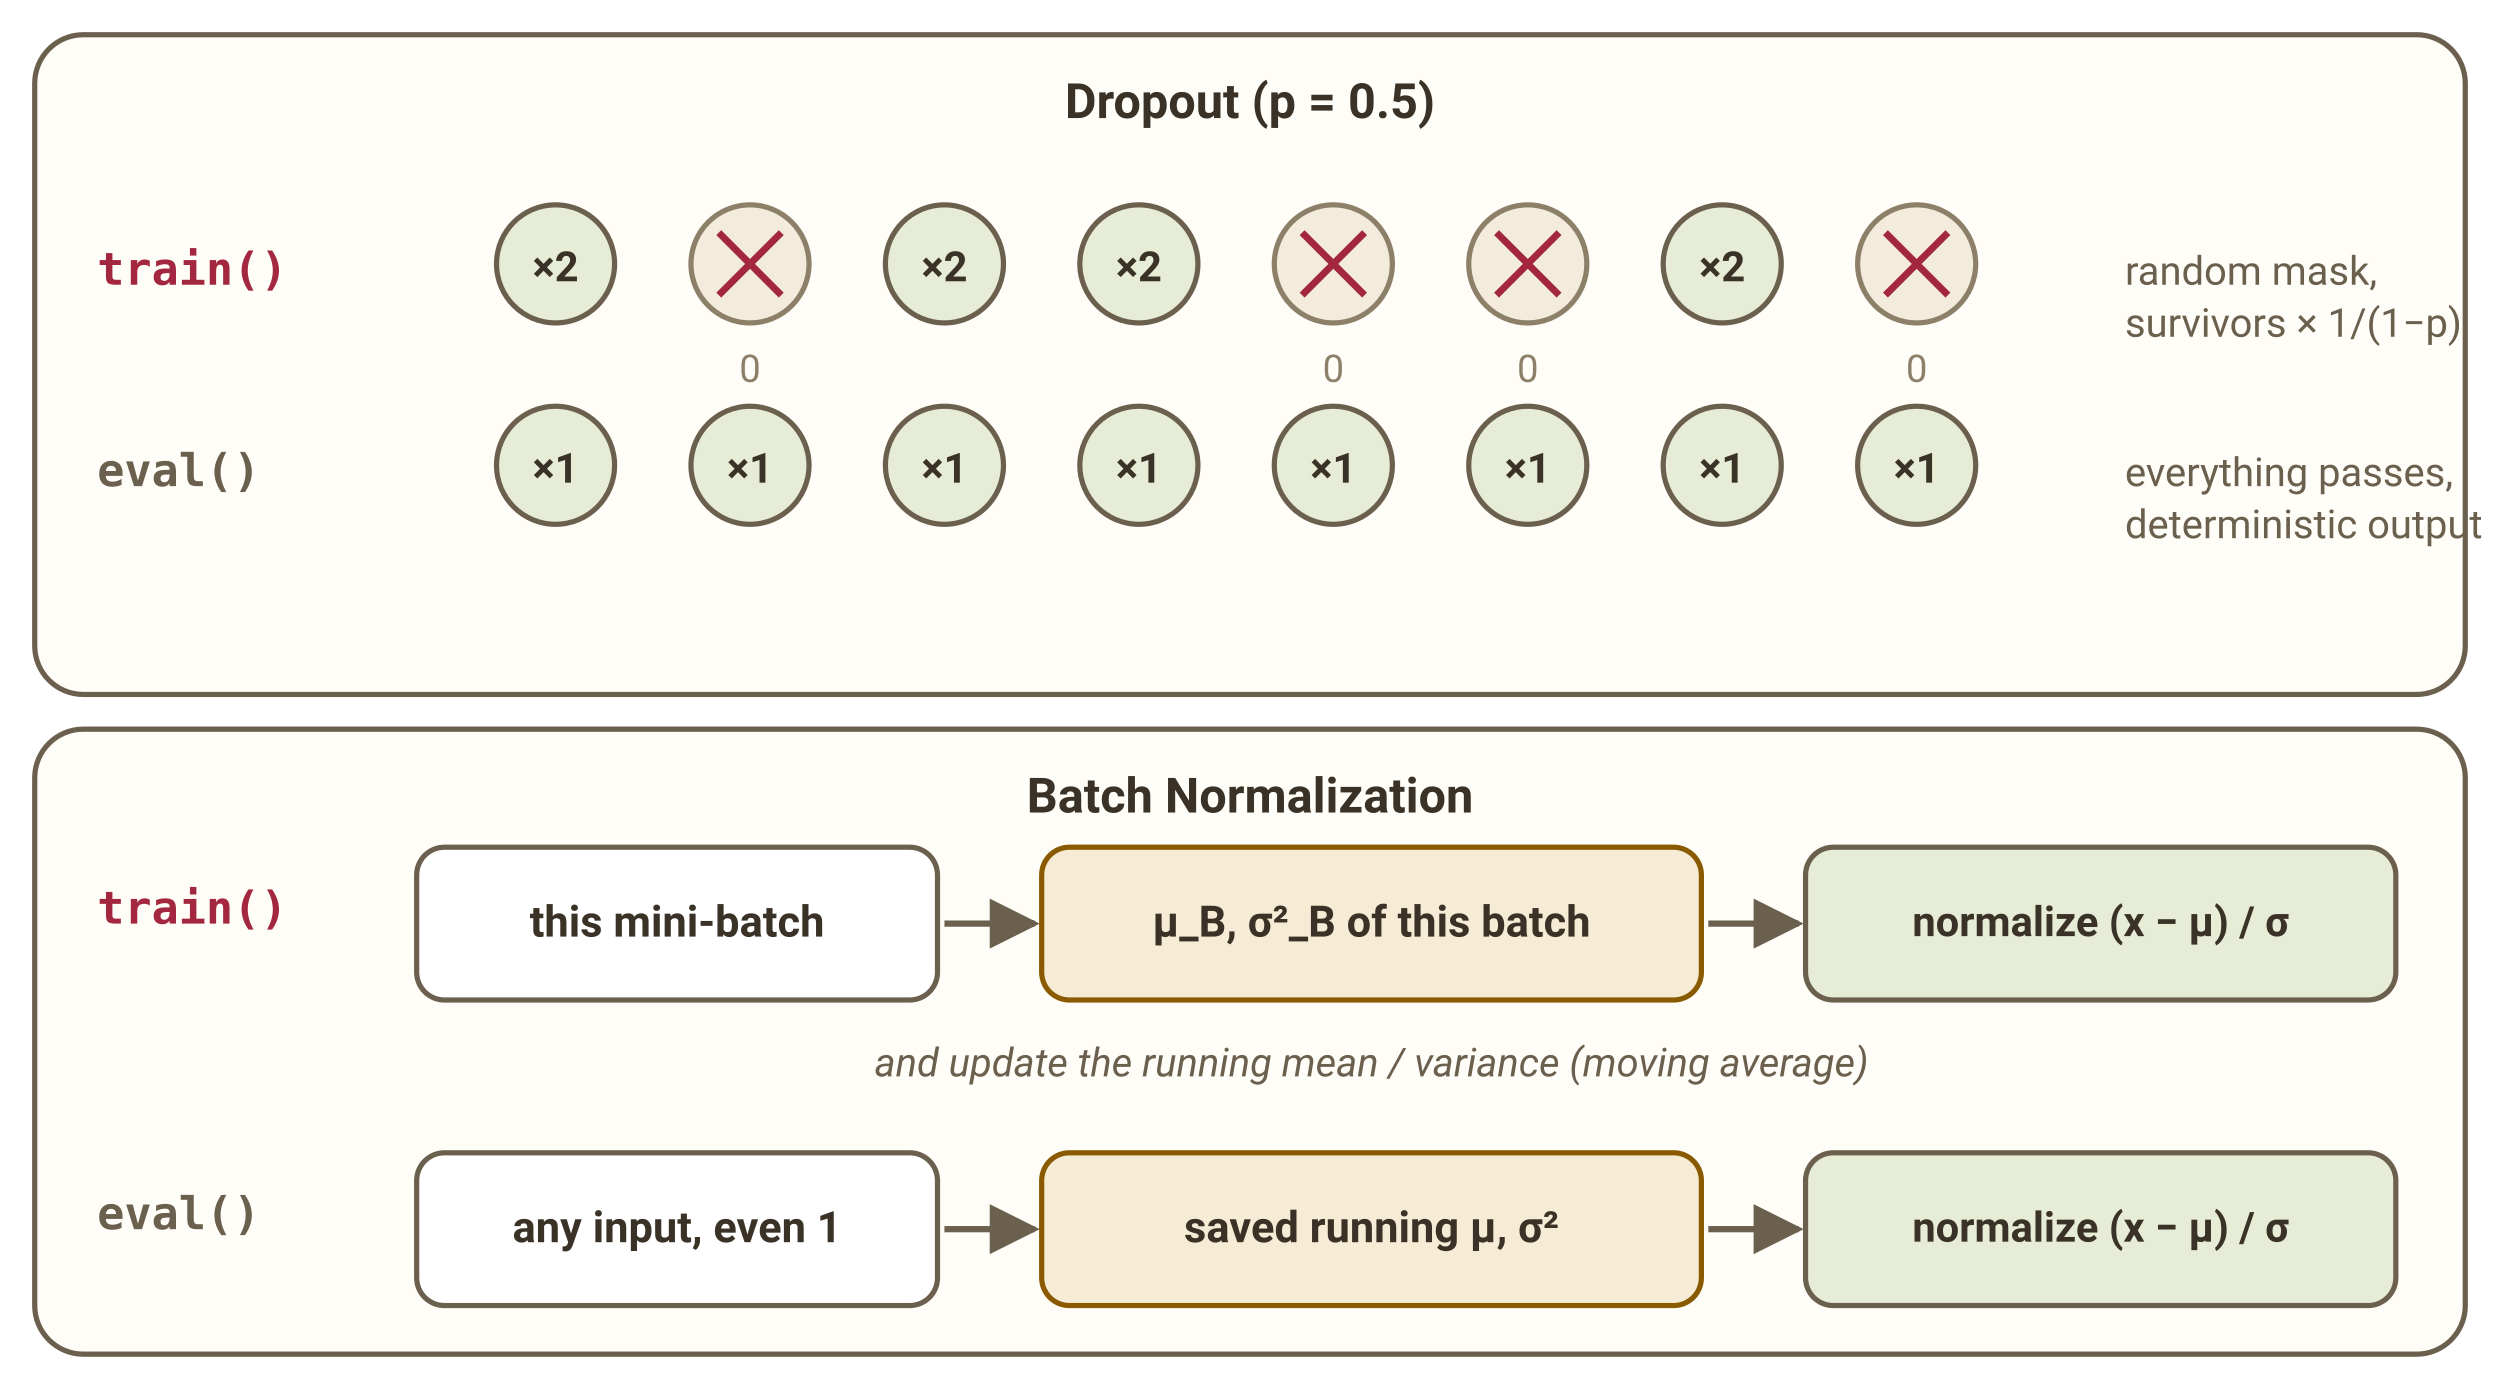
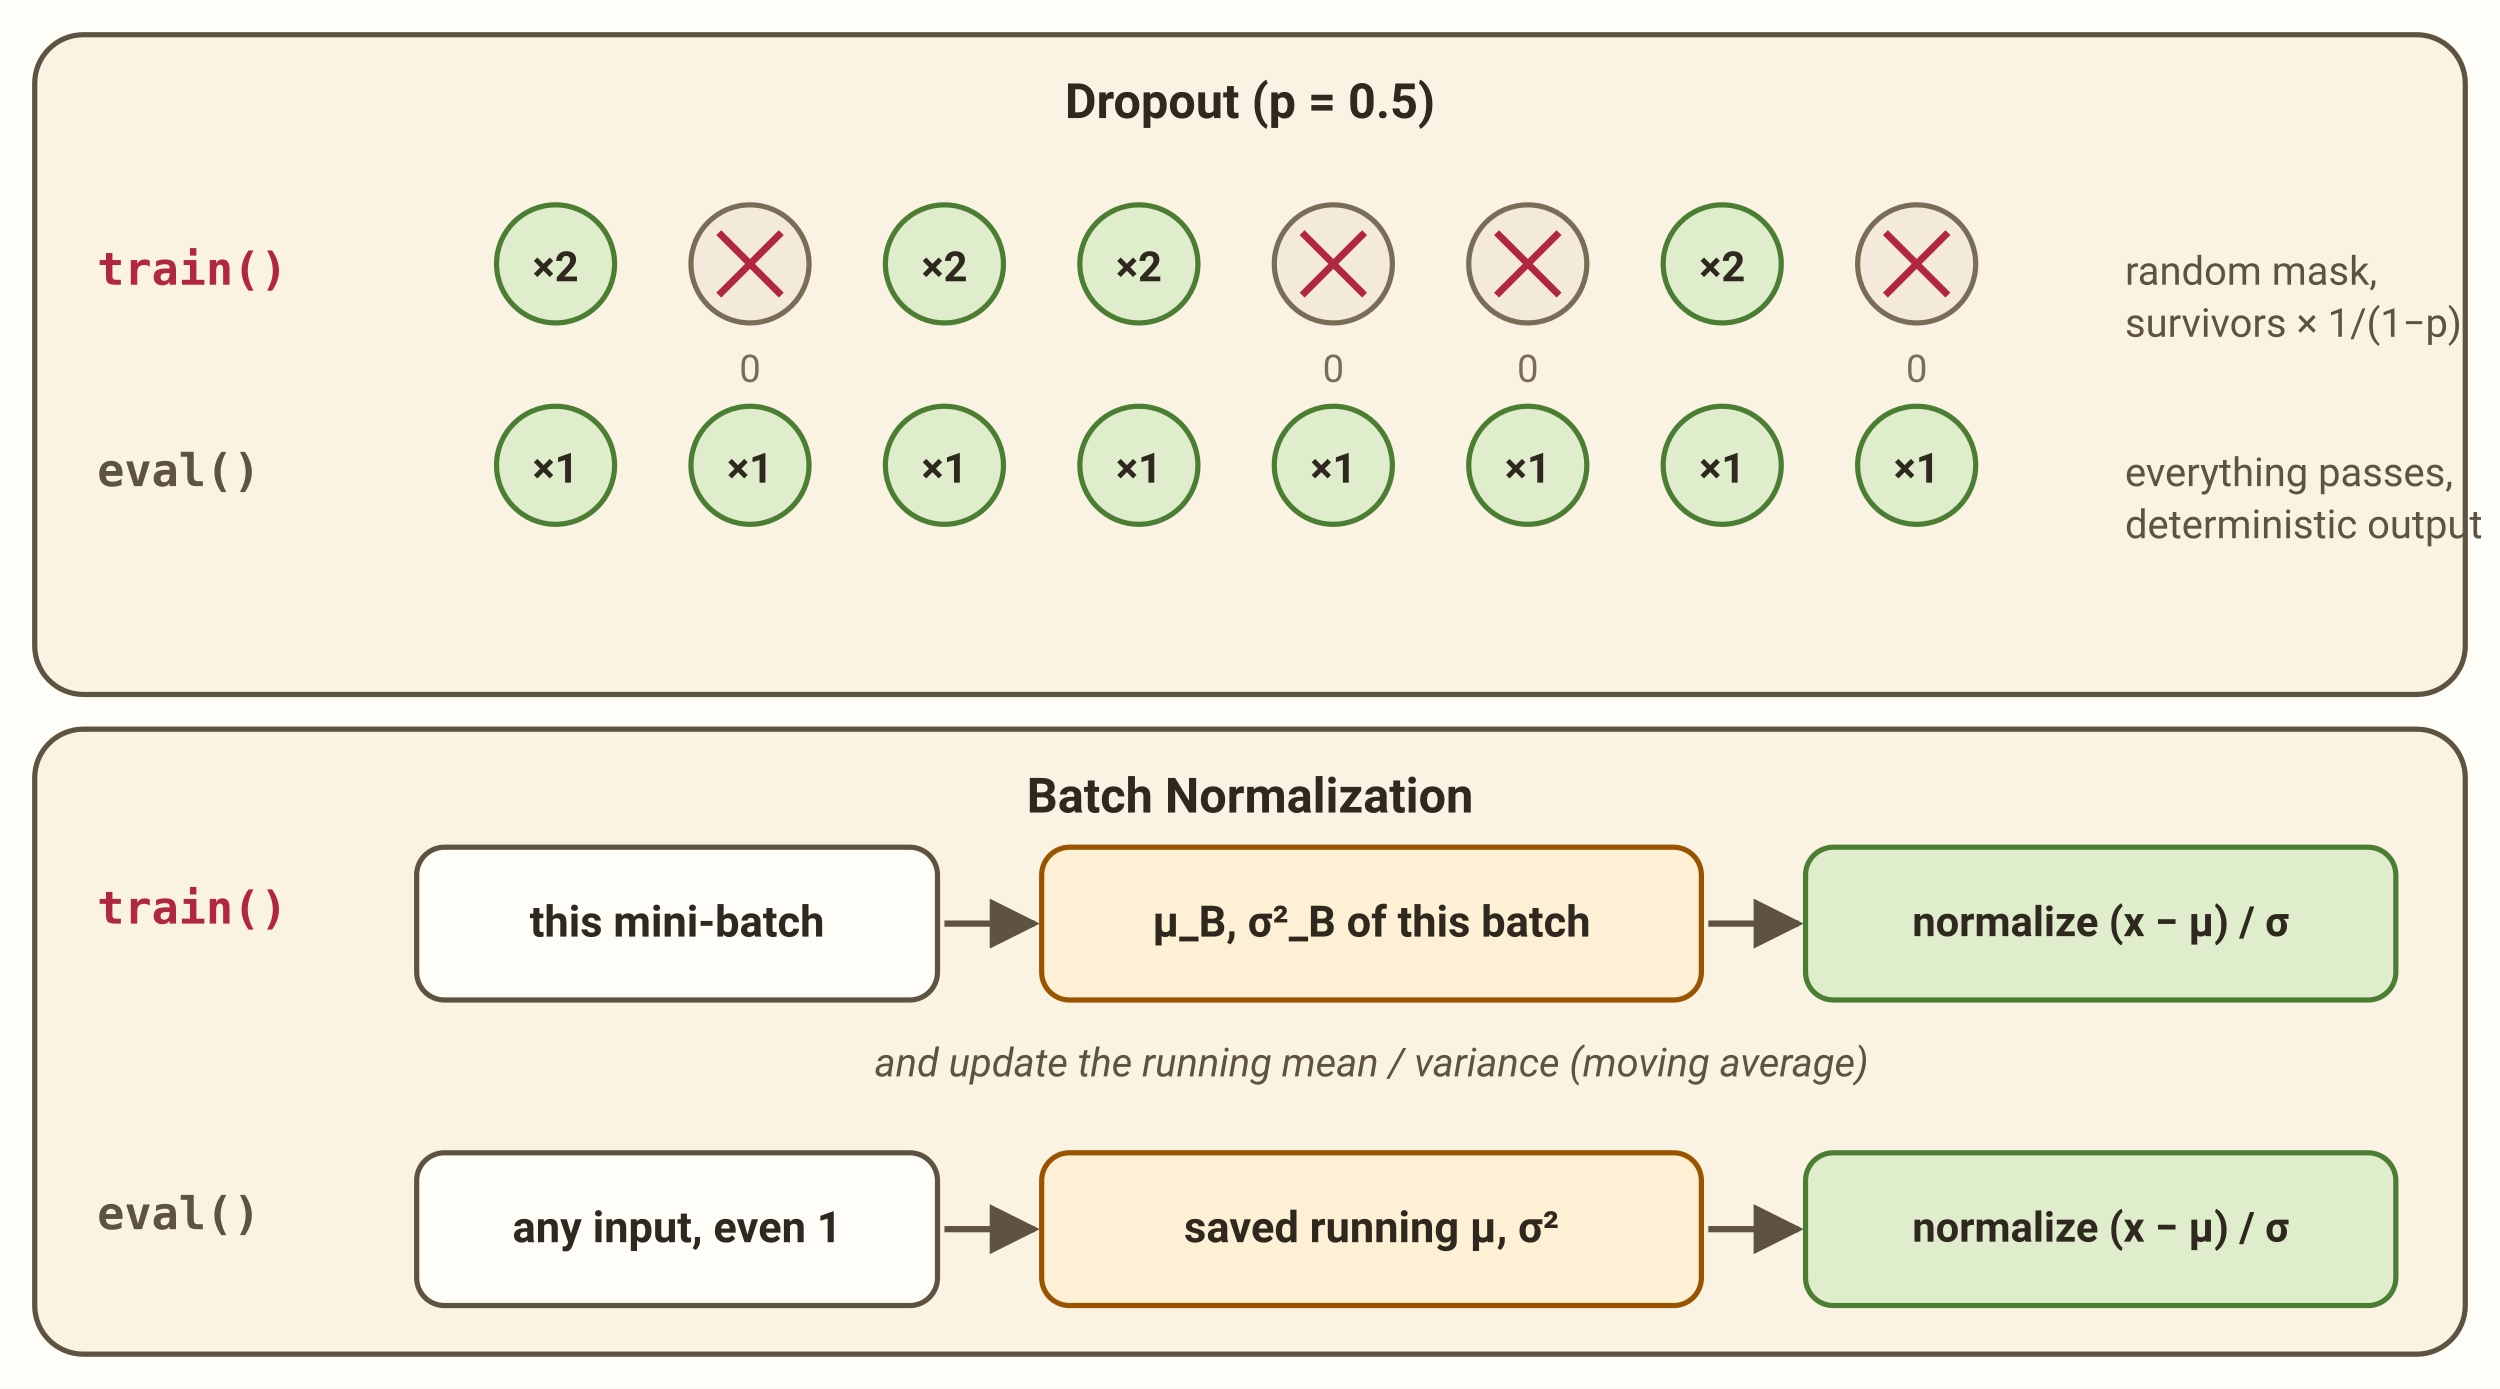
<svg xmlns="http://www.w3.org/2000/svg" viewBox="0 0 720 400" width="720" height="400" font-family="system-ui, -apple-system, 'Segoe UI', Roboto, Helvetica, Arial, sans-serif" role="img">
  <defs>
    <marker id="ah-4f5d36" viewBox="0 0 10 10" refX="9" refY="5" markerWidth="8" markerHeight="8" orient="auto-start-reverse">
-       <path d="M0 0 L10 5 L0 10 z" fill="#6b5f4d" />
+       <path d="M0 0 L10 5 L0 10 z" fill="#5e5241" />
    </marker>
  </defs>
-   <rect width="720" height="400" fill="#ffffff" />
-   <rect x="10" y="10" width="700" height="190" rx="14" fill="#fffdf8" stroke="#6b5f4d" stroke-width="1.5" />
-   <text x="360" y="34" font-size="14" font-weight="700" fill="#3a3226" text-anchor="middle">Dropout (p = 0.5)</text>
-   <text x="28" y="82" font-size="13" font-weight="700" fill="#a3283f" text-anchor="start" font-family="ui-monospace, SFMono-Regular, Menlo, Consolas, monospace">train()</text>
-   <circle cx="160" cy="76" r="17" fill="#e6ecd5" stroke="#6b5f4d" stroke-width="1.5" />
-   <text x="160" y="81" font-size="12" font-weight="700" fill="#3a3226" text-anchor="middle">×2</text>
-   <circle cx="216" cy="76" r="17" fill="#f3ecdc" stroke="#8d8068" stroke-width="1.5" />
-   <line x1="207" y1="67" x2="225" y2="85" stroke="#a3283f" stroke-width="2" />
-   <line x1="207" y1="85" x2="225" y2="67" stroke="#a3283f" stroke-width="2" />
-   <text x="216" y="110" font-size="11" font-weight="400" fill="#8d8068" text-anchor="middle">0</text>
-   <circle cx="272" cy="76" r="17" fill="#e6ecd5" stroke="#6b5f4d" stroke-width="1.5" />
-   <text x="272" y="81" font-size="12" font-weight="700" fill="#3a3226" text-anchor="middle">×2</text>
-   <circle cx="328" cy="76" r="17" fill="#e6ecd5" stroke="#6b5f4d" stroke-width="1.5" />
-   <text x="328" y="81" font-size="12" font-weight="700" fill="#3a3226" text-anchor="middle">×2</text>
-   <circle cx="384" cy="76" r="17" fill="#f3ecdc" stroke="#8d8068" stroke-width="1.5" />
-   <line x1="375" y1="67" x2="393" y2="85" stroke="#a3283f" stroke-width="2" />
-   <line x1="375" y1="85" x2="393" y2="67" stroke="#a3283f" stroke-width="2" />
-   <text x="384" y="110" font-size="11" font-weight="400" fill="#8d8068" text-anchor="middle">0</text>
-   <circle cx="440" cy="76" r="17" fill="#f3ecdc" stroke="#8d8068" stroke-width="1.5" />
-   <line x1="431" y1="67" x2="449" y2="85" stroke="#a3283f" stroke-width="2" />
-   <line x1="431" y1="85" x2="449" y2="67" stroke="#a3283f" stroke-width="2" />
-   <text x="440" y="110" font-size="11" font-weight="400" fill="#8d8068" text-anchor="middle">0</text>
-   <circle cx="496" cy="76" r="17" fill="#e6ecd5" stroke="#6b5f4d" stroke-width="1.5" />
-   <text x="496" y="81" font-size="12" font-weight="700" fill="#3a3226" text-anchor="middle">×2</text>
-   <circle cx="552" cy="76" r="17" fill="#f3ecdc" stroke="#8d8068" stroke-width="1.5" />
-   <line x1="543" y1="67" x2="561" y2="85" stroke="#a3283f" stroke-width="2" />
-   <line x1="543" y1="85" x2="561" y2="67" stroke="#a3283f" stroke-width="2" />
-   <text x="552" y="110" font-size="11" font-weight="400" fill="#8d8068" text-anchor="middle">0</text>
-   <text x="28" y="140" font-size="13" font-weight="700" fill="#6b5f4d" text-anchor="start" font-family="ui-monospace, SFMono-Regular, Menlo, Consolas, monospace">eval()</text>
-   <circle cx="160" cy="134" r="17" fill="#e6ecd5" stroke="#6b5f4d" stroke-width="1.5" />
-   <text x="160" y="139" font-size="12" font-weight="700" fill="#3a3226" text-anchor="middle">×1</text>
-   <circle cx="216" cy="134" r="17" fill="#e6ecd5" stroke="#6b5f4d" stroke-width="1.5" />
-   <text x="216" y="139" font-size="12" font-weight="700" fill="#3a3226" text-anchor="middle">×1</text>
-   <circle cx="272" cy="134" r="17" fill="#e6ecd5" stroke="#6b5f4d" stroke-width="1.5" />
-   <text x="272" y="139" font-size="12" font-weight="700" fill="#3a3226" text-anchor="middle">×1</text>
-   <circle cx="328" cy="134" r="17" fill="#e6ecd5" stroke="#6b5f4d" stroke-width="1.5" />
-   <text x="328" y="139" font-size="12" font-weight="700" fill="#3a3226" text-anchor="middle">×1</text>
-   <circle cx="384" cy="134" r="17" fill="#e6ecd5" stroke="#6b5f4d" stroke-width="1.5" />
-   <text x="384" y="139" font-size="12" font-weight="700" fill="#3a3226" text-anchor="middle">×1</text>
-   <circle cx="440" cy="134" r="17" fill="#e6ecd5" stroke="#6b5f4d" stroke-width="1.5" />
-   <text x="440" y="139" font-size="12" font-weight="700" fill="#3a3226" text-anchor="middle">×1</text>
-   <circle cx="496" cy="134" r="17" fill="#e6ecd5" stroke="#6b5f4d" stroke-width="1.5" />
-   <text x="496" y="139" font-size="12" font-weight="700" fill="#3a3226" text-anchor="middle">×1</text>
-   <circle cx="552" cy="134" r="17" fill="#e6ecd5" stroke="#6b5f4d" stroke-width="1.5" />
-   <text x="552" y="139" font-size="12" font-weight="700" fill="#3a3226" text-anchor="middle">×1</text>
-   <text x="612" y="82" font-size="11.5" font-weight="400" fill="#6b5f4d" text-anchor="start">random mask,</text>
-   <text x="612" y="97" font-size="11.5" font-weight="400" fill="#6b5f4d" text-anchor="start">survivors × 1/(1−p)</text>
-   <text x="612" y="140" font-size="11.5" font-weight="400" fill="#6b5f4d" text-anchor="start">everything passes,</text>
-   <text x="612" y="155" font-size="11.5" font-weight="400" fill="#6b5f4d" text-anchor="start">deterministic output</text>
-   <rect x="10" y="210" width="700" height="180" rx="14" fill="#fffdf8" stroke="#6b5f4d" stroke-width="1.5" />
-   <text x="360" y="234" font-size="14" font-weight="700" fill="#3a3226" text-anchor="middle">Batch Normalization</text>
-   <text x="28" y="266" font-size="13" font-weight="700" fill="#a3283f" text-anchor="start" font-family="ui-monospace, SFMono-Regular, Menlo, Consolas, monospace">train()</text>
-   <rect x="120" y="244" width="150" height="44" rx="8" fill="#ffffff" stroke="#6b5f4d" stroke-width="1.5" />
-   <text x="195" y="269.75" font-size="12.5" font-weight="700" fill="#3a3226" text-anchor="middle">this mini-batch</text>
-   <line x1="272" y1="266" x2="298" y2="266" stroke="#6b5f4d" stroke-width="1.8" marker-end="url(#ah-4f5d36)" />
-   <rect x="300" y="244" width="190" height="44" rx="8" fill="#f6ecd6" stroke="#8a5a00" stroke-width="1.5" />
-   <text x="395" y="269.75" font-size="12.5" font-weight="700" fill="#3a3226" text-anchor="middle">μ_B, σ²_B of this batch</text>
-   <line x1="492" y1="266" x2="518" y2="266" stroke="#6b5f4d" stroke-width="1.8" marker-end="url(#ah-4f5d36)" />
-   <rect x="520" y="244" width="170" height="44" rx="8" fill="#e6ecd5" stroke="#6b5f4d" stroke-width="1.5" />
-   <text x="605" y="269.6" font-size="12" font-weight="700" fill="#3a3226" text-anchor="middle">normalize (x − μ) / σ</text>
-   <text x="395" y="310" font-size="11.5" font-weight="400" fill="#6b5f4d" text-anchor="middle" font-style="italic">and update the running mean / variance (moving average)</text>
-   <text x="28" y="354" font-size="13" font-weight="700" fill="#6b5f4d" text-anchor="start" font-family="ui-monospace, SFMono-Regular, Menlo, Consolas, monospace">eval()</text>
-   <rect x="120" y="332" width="150" height="44" rx="8" fill="#ffffff" stroke="#6b5f4d" stroke-width="1.5" />
-   <text x="195" y="357.75" font-size="12.5" font-weight="700" fill="#3a3226" text-anchor="middle">any input, even 1</text>
-   <line x1="272" y1="354" x2="298" y2="354" stroke="#6b5f4d" stroke-width="1.8" marker-end="url(#ah-4f5d36)" />
-   <rect x="300" y="332" width="190" height="44" rx="8" fill="#f6ecd6" stroke="#8a5a00" stroke-width="1.5" />
-   <text x="395" y="357.75" font-size="12.5" font-weight="700" fill="#3a3226" text-anchor="middle">saved running μ, σ²</text>
-   <line x1="492" y1="354" x2="518" y2="354" stroke="#6b5f4d" stroke-width="1.8" marker-end="url(#ah-4f5d36)" />
-   <rect x="520" y="332" width="170" height="44" rx="8" fill="#e6ecd5" stroke="#6b5f4d" stroke-width="1.5" />
-   <text x="605" y="357.6" font-size="12" font-weight="700" fill="#3a3226" text-anchor="middle">normalize (x − μ) / σ</text>
+   <rect width="720" height="400" fill="#fffdf8" />
+   <rect x="10" y="10" width="700" height="190" rx="14" fill="#faf3e3" stroke="#5e5241" stroke-width="1.5" />
+   <text x="360" y="34" font-size="14" font-weight="700" fill="#2f281e" text-anchor="middle">Dropout (p = 0.5)</text>
+   <text x="28" y="82" font-size="13" font-weight="700" fill="#b0273f" text-anchor="start" font-family="ui-monospace, SFMono-Regular, Menlo, Consolas, monospace">train()</text>
+   <circle cx="160" cy="76" r="17" fill="#dfedcc" stroke="#4b7d33" stroke-width="1.5" />
+   <text x="160" y="81" font-size="12" font-weight="700" fill="#2f281e" text-anchor="middle">×2</text>
+   <circle cx="216" cy="76" r="17" fill="#f3eadb" stroke="#7a6d57" stroke-width="1.5" />
+   <line x1="207" y1="67" x2="225" y2="85" stroke="#b0273f" stroke-width="2" />
+   <line x1="207" y1="85" x2="225" y2="67" stroke="#b0273f" stroke-width="2" />
+   <text x="216" y="110" font-size="11" font-weight="400" fill="#7a6d57" text-anchor="middle">0</text>
+   <circle cx="272" cy="76" r="17" fill="#dfedcc" stroke="#4b7d33" stroke-width="1.5" />
+   <text x="272" y="81" font-size="12" font-weight="700" fill="#2f281e" text-anchor="middle">×2</text>
+   <circle cx="328" cy="76" r="17" fill="#dfedcc" stroke="#4b7d33" stroke-width="1.5" />
+   <text x="328" y="81" font-size="12" font-weight="700" fill="#2f281e" text-anchor="middle">×2</text>
+   <circle cx="384" cy="76" r="17" fill="#f3eadb" stroke="#7a6d57" stroke-width="1.5" />
+   <line x1="375" y1="67" x2="393" y2="85" stroke="#b0273f" stroke-width="2" />
+   <line x1="375" y1="85" x2="393" y2="67" stroke="#b0273f" stroke-width="2" />
+   <text x="384" y="110" font-size="11" font-weight="400" fill="#7a6d57" text-anchor="middle">0</text>
+   <circle cx="440" cy="76" r="17" fill="#f3eadb" stroke="#7a6d57" stroke-width="1.5" />
+   <line x1="431" y1="67" x2="449" y2="85" stroke="#b0273f" stroke-width="2" />
+   <line x1="431" y1="85" x2="449" y2="67" stroke="#b0273f" stroke-width="2" />
+   <text x="440" y="110" font-size="11" font-weight="400" fill="#7a6d57" text-anchor="middle">0</text>
+   <circle cx="496" cy="76" r="17" fill="#dfedcc" stroke="#4b7d33" stroke-width="1.5" />
+   <text x="496" y="81" font-size="12" font-weight="700" fill="#2f281e" text-anchor="middle">×2</text>
+   <circle cx="552" cy="76" r="17" fill="#f3eadb" stroke="#7a6d57" stroke-width="1.5" />
+   <line x1="543" y1="67" x2="561" y2="85" stroke="#b0273f" stroke-width="2" />
+   <line x1="543" y1="85" x2="561" y2="67" stroke="#b0273f" stroke-width="2" />
+   <text x="552" y="110" font-size="11" font-weight="400" fill="#7a6d57" text-anchor="middle">0</text>
+   <text x="28" y="140" font-size="13" font-weight="700" fill="#5e5241" text-anchor="start" font-family="ui-monospace, SFMono-Regular, Menlo, Consolas, monospace">eval()</text>
+   <circle cx="160" cy="134" r="17" fill="#dfedcc" stroke="#4b7d33" stroke-width="1.5" />
+   <text x="160" y="139" font-size="12" font-weight="700" fill="#2f281e" text-anchor="middle">×1</text>
+   <circle cx="216" cy="134" r="17" fill="#dfedcc" stroke="#4b7d33" stroke-width="1.5" />
+   <text x="216" y="139" font-size="12" font-weight="700" fill="#2f281e" text-anchor="middle">×1</text>
+   <circle cx="272" cy="134" r="17" fill="#dfedcc" stroke="#4b7d33" stroke-width="1.5" />
+   <text x="272" y="139" font-size="12" font-weight="700" fill="#2f281e" text-anchor="middle">×1</text>
+   <circle cx="328" cy="134" r="17" fill="#dfedcc" stroke="#4b7d33" stroke-width="1.5" />
+   <text x="328" y="139" font-size="12" font-weight="700" fill="#2f281e" text-anchor="middle">×1</text>
+   <circle cx="384" cy="134" r="17" fill="#dfedcc" stroke="#4b7d33" stroke-width="1.5" />
+   <text x="384" y="139" font-size="12" font-weight="700" fill="#2f281e" text-anchor="middle">×1</text>
+   <circle cx="440" cy="134" r="17" fill="#dfedcc" stroke="#4b7d33" stroke-width="1.5" />
+   <text x="440" y="139" font-size="12" font-weight="700" fill="#2f281e" text-anchor="middle">×1</text>
+   <circle cx="496" cy="134" r="17" fill="#dfedcc" stroke="#4b7d33" stroke-width="1.5" />
+   <text x="496" y="139" font-size="12" font-weight="700" fill="#2f281e" text-anchor="middle">×1</text>
+   <circle cx="552" cy="134" r="17" fill="#dfedcc" stroke="#4b7d33" stroke-width="1.5" />
+   <text x="552" y="139" font-size="12" font-weight="700" fill="#2f281e" text-anchor="middle">×1</text>
+   <text x="612" y="82" font-size="11.5" font-weight="400" fill="#5e5241" text-anchor="start">random mask,</text>
+   <text x="612" y="97" font-size="11.5" font-weight="400" fill="#5e5241" text-anchor="start">survivors × 1/(1−p)</text>
+   <text x="612" y="140" font-size="11.5" font-weight="400" fill="#5e5241" text-anchor="start">everything passes,</text>
+   <text x="612" y="155" font-size="11.5" font-weight="400" fill="#5e5241" text-anchor="start">deterministic output</text>
+   <rect x="10" y="210" width="700" height="180" rx="14" fill="#faf3e3" stroke="#5e5241" stroke-width="1.5" />
+   <text x="360" y="234" font-size="14" font-weight="700" fill="#2f281e" text-anchor="middle">Batch Normalization</text>
+   <text x="28" y="266" font-size="13" font-weight="700" fill="#b0273f" text-anchor="start" font-family="ui-monospace, SFMono-Regular, Menlo, Consolas, monospace">train()</text>
+   <rect x="120" y="244" width="150" height="44" rx="8" fill="#fffdf8" stroke="#5e5241" stroke-width="1.5" />
+   <text x="195" y="269.75" font-size="12.5" font-weight="700" fill="#2f281e" text-anchor="middle">this mini-batch</text>
+   <line x1="272" y1="266" x2="298" y2="266" stroke="#5e5241" stroke-width="1.8" marker-end="url(#ah-4f5d36)" />
+   <rect x="300" y="244" width="190" height="44" rx="8" fill="#fdf0d4" stroke="#9a5400" stroke-width="1.5" />
+   <text x="395" y="269.75" font-size="12.5" font-weight="700" fill="#2f281e" text-anchor="middle">μ_B, σ²_B of this batch</text>
+   <line x1="492" y1="266" x2="518" y2="266" stroke="#5e5241" stroke-width="1.8" marker-end="url(#ah-4f5d36)" />
+   <rect x="520" y="244" width="170" height="44" rx="8" fill="#dfedcc" stroke="#4b7d33" stroke-width="1.5" />
+   <text x="605" y="269.6" font-size="12" font-weight="700" fill="#2f281e" text-anchor="middle">normalize (x − μ) / σ</text>
+   <text x="395" y="310" font-size="11.5" font-weight="400" fill="#5e5241" text-anchor="middle" font-style="italic">and update the running mean / variance (moving average)</text>
+   <text x="28" y="354" font-size="13" font-weight="700" fill="#5e5241" text-anchor="start" font-family="ui-monospace, SFMono-Regular, Menlo, Consolas, monospace">eval()</text>
+   <rect x="120" y="332" width="150" height="44" rx="8" fill="#fffdf8" stroke="#5e5241" stroke-width="1.5" />
+   <text x="195" y="357.75" font-size="12.5" font-weight="700" fill="#2f281e" text-anchor="middle">any input, even 1</text>
+   <line x1="272" y1="354" x2="298" y2="354" stroke="#5e5241" stroke-width="1.8" marker-end="url(#ah-4f5d36)" />
+   <rect x="300" y="332" width="190" height="44" rx="8" fill="#fdf0d4" stroke="#9a5400" stroke-width="1.5" />
+   <text x="395" y="357.75" font-size="12.5" font-weight="700" fill="#2f281e" text-anchor="middle">saved running μ, σ²</text>
+   <line x1="492" y1="354" x2="518" y2="354" stroke="#5e5241" stroke-width="1.8" marker-end="url(#ah-4f5d36)" />
+   <rect x="520" y="332" width="170" height="44" rx="8" fill="#dfedcc" stroke="#4b7d33" stroke-width="1.5" />
+   <text x="605" y="357.6" font-size="12" font-weight="700" fill="#2f281e" text-anchor="middle">normalize (x − μ) / σ</text>
</svg>
